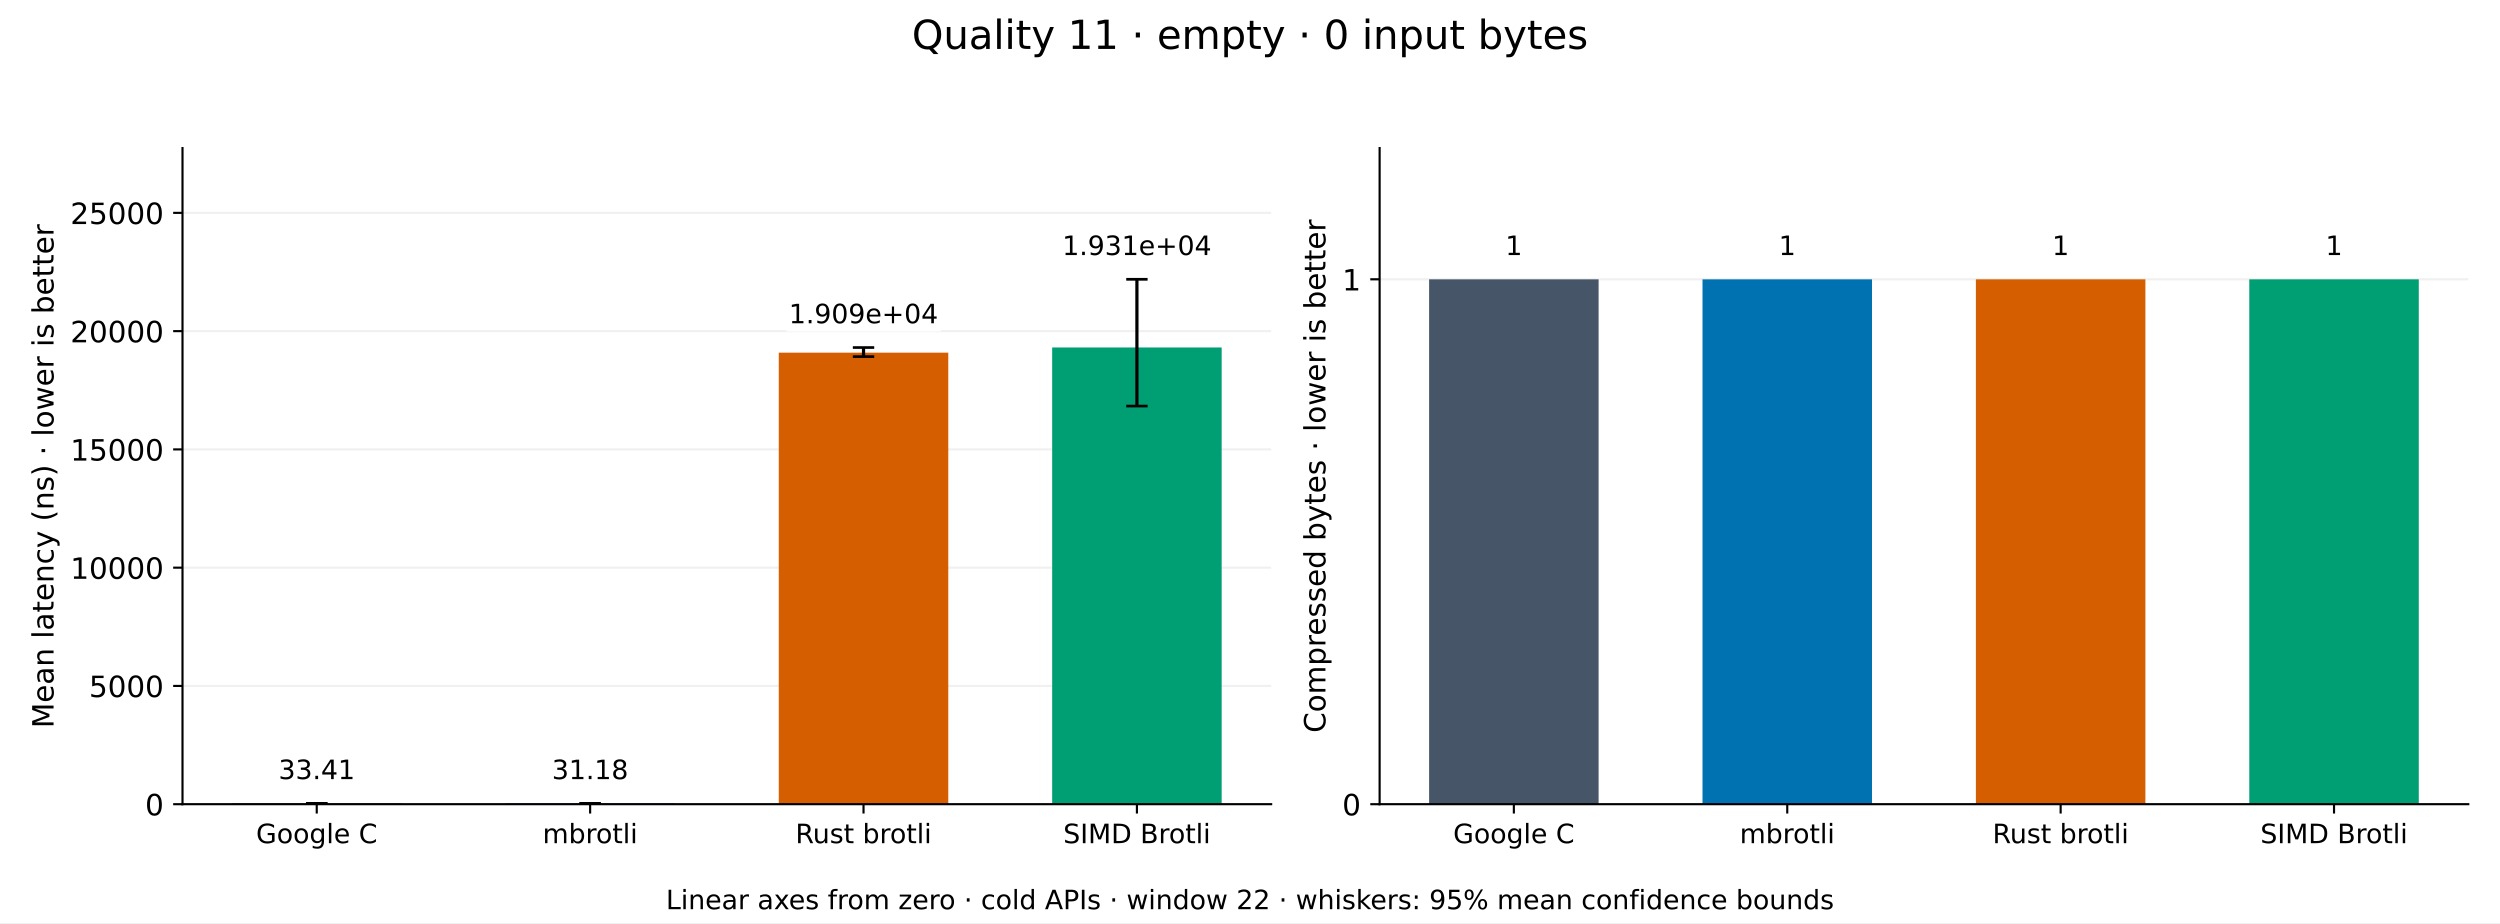
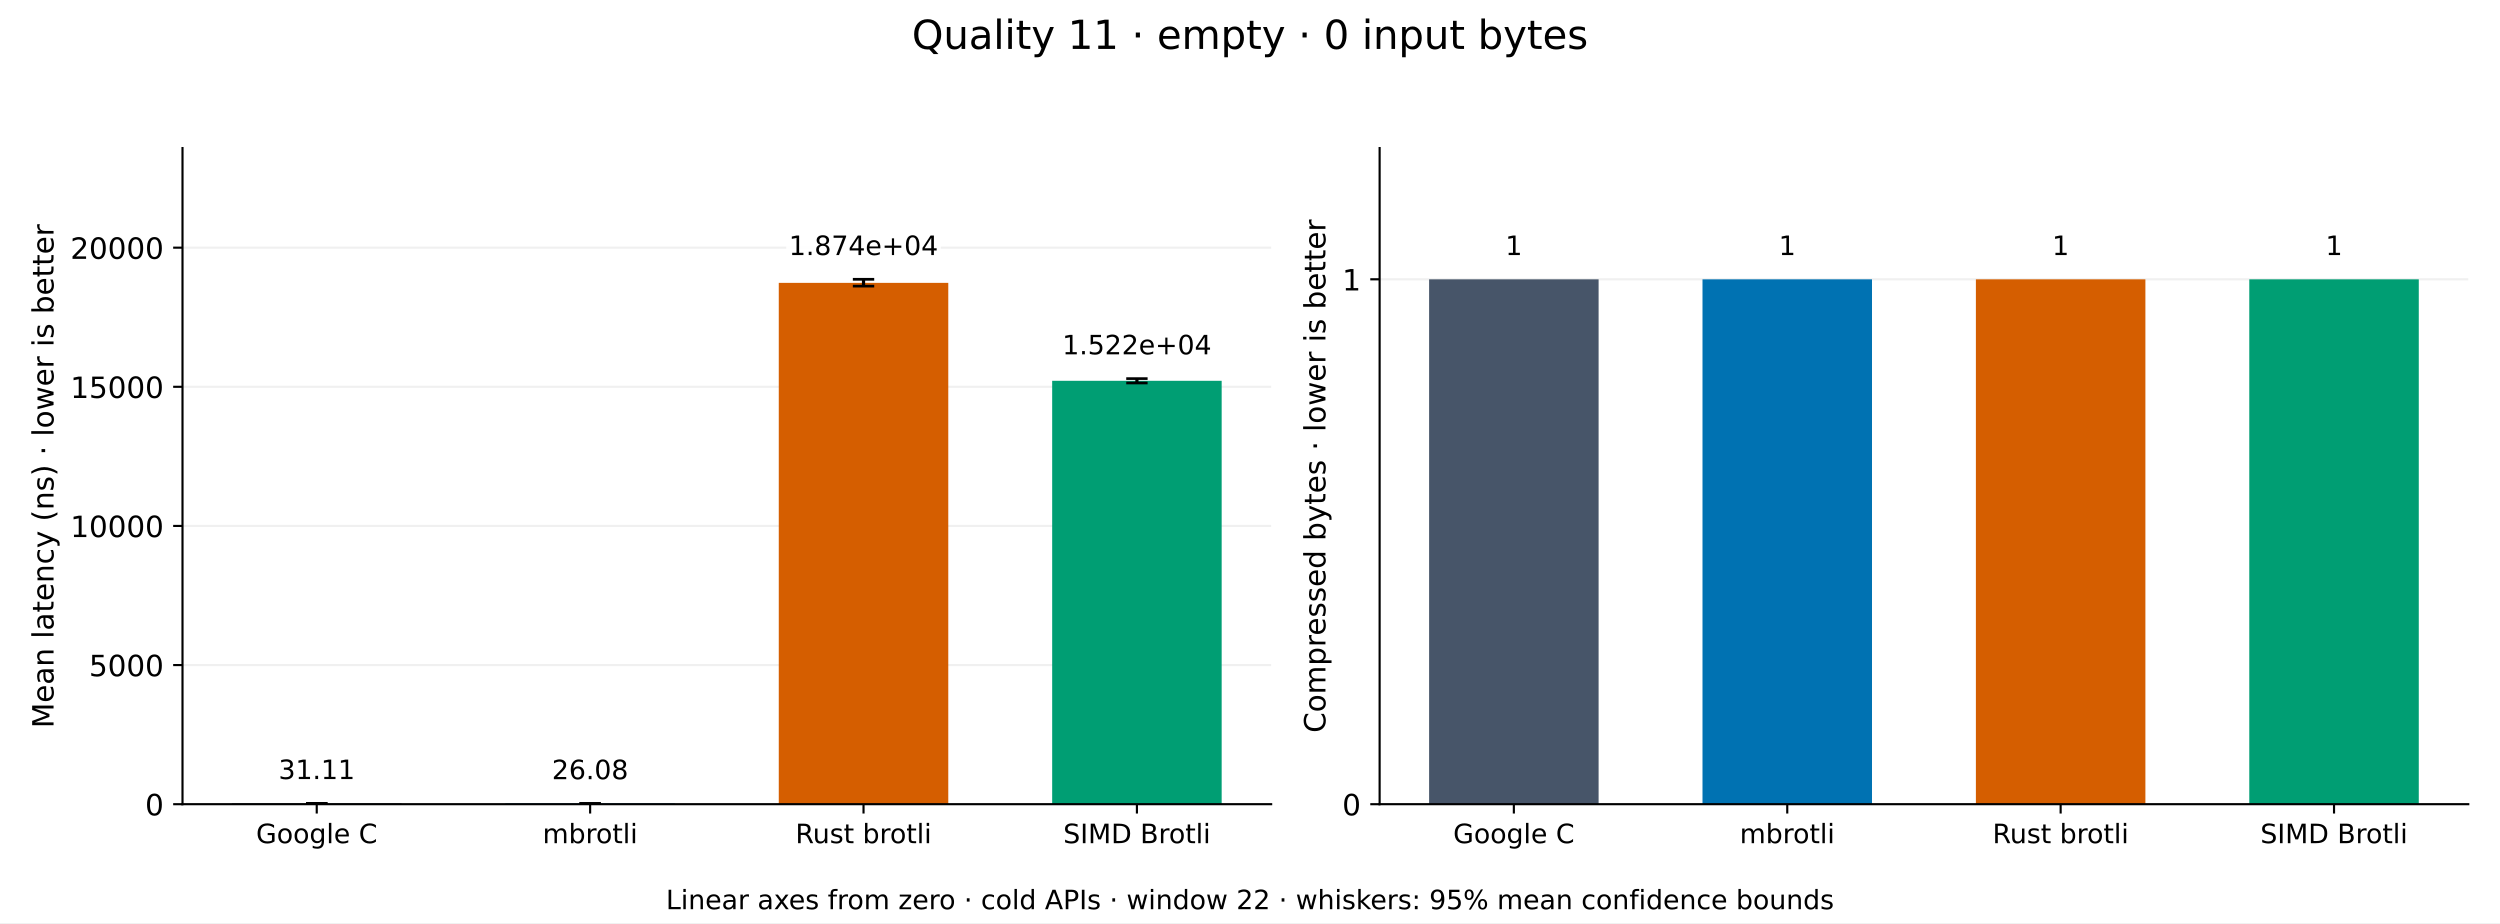
<svg xmlns="http://www.w3.org/2000/svg" xmlns:xlink="http://www.w3.org/1999/xlink" width="936pt" height="345.6pt" viewBox="0 0 936 345.6" version="1.1">
  <defs>
    <style type="text/css">*{stroke-linejoin: round; stroke-linecap: butt}</style>
  </defs>
  <g id="figure_1">
    <g id="patch_1">
      <path d="M 0 345.6 L 936 345.6 L 936 0 L 0 0 z " style="fill: #ffffff" />
    </g>
    <g id="axes_1">
      <g id="patch_2">
        <path d="M 68.33 301.088 L 475.92 301.088 L 475.92 55.44 L 68.33 55.44 z " style="fill: #ffffff" />
      </g>
      <g id="matplotlib.axis_1">
        <g id="xtick_1">
          <g id="line2d_1">
            <defs>
              <path id="m3d63aaa0ea" d="M 0 0 L 0 3.5 " style="stroke: #000000; stroke-width: 0.8" />
            </defs>
            <g>
              <use xlink:href="#m3d63aaa0ea" x="118.588" y="301.088" style="stroke: #000000; stroke-width: 0.8" />
            </g>
          </g>
          <g id="text_1">
            <text style="font-size: 10px; font-family: 'DejaVu Sans', 'Bitstream Vera Sans', 'Computer Modern Sans Serif', 'Lucida Grande', 'Verdana', 'Geneva', 'Lucid', 'Arial', 'Helvetica', 'Avant Garde', sans-serif; text-anchor: middle" x="118.588" y="315.686" transform="rotate(-0 118.5878 315.6864)">Google C</text>
          </g>
        </g>
        <g id="xtick_2">
          <g id="line2d_2">
            <g>
              <use xlink:href="#m3d63aaa0ea" x="220.946" y="301.088" style="stroke: #000000; stroke-width: 0.8" />
            </g>
          </g>
          <g id="text_2">
            <text style="font-size: 10px; font-family: 'DejaVu Sans', 'Bitstream Vera Sans', 'Computer Modern Sans Serif', 'Lucida Grande', 'Verdana', 'Geneva', 'Lucid', 'Arial', 'Helvetica', 'Avant Garde', sans-serif; text-anchor: middle" x="220.946" y="315.686" transform="rotate(-0 220.9459 315.6864)">mbrotli</text>
          </g>
        </g>
        <g id="xtick_3">
          <g id="line2d_3">
            <g>
              <use xlink:href="#m3d63aaa0ea" x="323.304" y="301.088" style="stroke: #000000; stroke-width: 0.8" />
            </g>
          </g>
          <g id="text_3">
            <text style="font-size: 10px; font-family: 'DejaVu Sans', 'Bitstream Vera Sans', 'Computer Modern Sans Serif', 'Lucida Grande', 'Verdana', 'Geneva', 'Lucid', 'Arial', 'Helvetica', 'Avant Garde', sans-serif; text-anchor: middle" x="323.304" y="315.686" transform="rotate(-0 323.3041 315.6864)">Rust brotli</text>
          </g>
        </g>
        <g id="xtick_4">
          <g id="line2d_4">
            <g>
              <use xlink:href="#m3d63aaa0ea" x="425.662" y="301.088" style="stroke: #000000; stroke-width: 0.8" />
            </g>
          </g>
          <g id="text_4">
            <text style="font-size: 10px; font-family: 'DejaVu Sans', 'Bitstream Vera Sans', 'Computer Modern Sans Serif', 'Lucida Grande', 'Verdana', 'Geneva', 'Lucid', 'Arial', 'Helvetica', 'Avant Garde', sans-serif; text-anchor: middle" x="425.662" y="315.686" transform="rotate(-0 425.6622 315.6864)">SIMD Brotli</text>
          </g>
        </g>
      </g>
      <g id="matplotlib.axis_2">
        <g id="ytick_1">
          <g id="line2d_5">
            <path d="M 68.33 301.088 L 475.92 301.088 " clip-path="url(#pfb11f768bd)" style="fill: none; stroke: #b0b0b0; stroke-opacity: 0.18; stroke-width: 0.8; stroke-linecap: square" />
          </g>
          <g id="line2d_6">
            <defs>
              <path id="mb6c034703b" d="M 0 0 L -3.5 0 " style="stroke: #000000; stroke-width: 0.8" />
            </defs>
            <g>
              <use xlink:href="#mb6c034703b" x="68.33" y="301.088" style="stroke: #000000; stroke-width: 0.8" />
            </g>
          </g>
          <g id="text_5">
            <text style="font-size: 11px; font-family: 'DejaVu Sans', 'Bitstream Vera Sans', 'Computer Modern Sans Serif', 'Lucida Grande', 'Verdana', 'Geneva', 'Lucid', 'Arial', 'Helvetica', 'Avant Garde', sans-serif; text-anchor: end" x="61.33" y="305.267" transform="rotate(-0 61.33 305.2671)">0</text>
          </g>
        </g>
        <g id="ytick_2">
          <g id="line2d_7">
-             <path d="M 68.33 256.811 L 475.92 256.811 " clip-path="url(#pfb11f768bd)" style="fill: none; stroke: #b0b0b0; stroke-opacity: 0.18; stroke-width: 0.8; stroke-linecap: square" />
+             <path d="M 68.33 249 L 475.92 249 " clip-path="url(#pfb11f768bd)" style="fill: none; stroke: #b0b0b0; stroke-opacity: 0.18; stroke-width: 0.8; stroke-linecap: square" />
          </g>
          <g id="line2d_8">
            <g>
-               <use xlink:href="#mb6c034703b" x="68.33" y="256.811" style="stroke: #000000; stroke-width: 0.8" />
+               <use xlink:href="#mb6c034703b" x="68.33" y="249" style="stroke: #000000; stroke-width: 0.8" />
            </g>
          </g>
          <g id="text_6">
-             <text style="font-size: 11px; font-family: 'DejaVu Sans', 'Bitstream Vera Sans', 'Computer Modern Sans Serif', 'Lucida Grande', 'Verdana', 'Geneva', 'Lucid', 'Arial', 'Helvetica', 'Avant Garde', sans-serif; text-anchor: end" x="61.33" y="260.99" transform="rotate(-0 61.33 260.99)">5000</text>
+             <text style="font-size: 11px; font-family: 'DejaVu Sans', 'Bitstream Vera Sans', 'Computer Modern Sans Serif', 'Lucida Grande', 'Verdana', 'Geneva', 'Lucid', 'Arial', 'Helvetica', 'Avant Garde', sans-serif; text-anchor: end" x="61.33" y="253.179" transform="rotate(-0 61.33 253.179)">5000</text>
          </g>
        </g>
        <g id="ytick_3">
          <g id="line2d_9">
-             <path d="M 68.33 212.534 L 475.92 212.534 " clip-path="url(#pfb11f768bd)" style="fill: none; stroke: #b0b0b0; stroke-opacity: 0.18; stroke-width: 0.8; stroke-linecap: square" />
+             <path d="M 68.33 196.912 L 475.92 196.912 " clip-path="url(#pfb11f768bd)" style="fill: none; stroke: #b0b0b0; stroke-opacity: 0.18; stroke-width: 0.8; stroke-linecap: square" />
          </g>
          <g id="line2d_10">
            <g>
-               <use xlink:href="#mb6c034703b" x="68.33" y="212.534" style="stroke: #000000; stroke-width: 0.8" />
+               <use xlink:href="#mb6c034703b" x="68.33" y="196.912" style="stroke: #000000; stroke-width: 0.8" />
            </g>
          </g>
          <g id="text_7">
-             <text style="font-size: 11px; font-family: 'DejaVu Sans', 'Bitstream Vera Sans', 'Computer Modern Sans Serif', 'Lucida Grande', 'Verdana', 'Geneva', 'Lucid', 'Arial', 'Helvetica', 'Avant Garde', sans-serif; text-anchor: end" x="61.33" y="216.713" transform="rotate(-0 61.33 216.7129)">10000</text>
+             <text style="font-size: 11px; font-family: 'DejaVu Sans', 'Bitstream Vera Sans', 'Computer Modern Sans Serif', 'Lucida Grande', 'Verdana', 'Geneva', 'Lucid', 'Arial', 'Helvetica', 'Avant Garde', sans-serif; text-anchor: end" x="61.33" y="201.091" transform="rotate(-0 61.33 201.091)">10000</text>
          </g>
        </g>
        <g id="ytick_4">
          <g id="line2d_11">
-             <path d="M 68.33 168.257 L 475.92 168.257 " clip-path="url(#pfb11f768bd)" style="fill: none; stroke: #b0b0b0; stroke-opacity: 0.18; stroke-width: 0.8; stroke-linecap: square" />
+             <path d="M 68.33 144.824 L 475.92 144.824 " clip-path="url(#pfb11f768bd)" style="fill: none; stroke: #b0b0b0; stroke-opacity: 0.18; stroke-width: 0.8; stroke-linecap: square" />
          </g>
          <g id="line2d_12">
            <g>
-               <use xlink:href="#mb6c034703b" x="68.33" y="168.257" style="stroke: #000000; stroke-width: 0.8" />
+               <use xlink:href="#mb6c034703b" x="68.33" y="144.824" style="stroke: #000000; stroke-width: 0.8" />
            </g>
          </g>
          <g id="text_8">
-             <text style="font-size: 11px; font-family: 'DejaVu Sans', 'Bitstream Vera Sans', 'Computer Modern Sans Serif', 'Lucida Grande', 'Verdana', 'Geneva', 'Lucid', 'Arial', 'Helvetica', 'Avant Garde', sans-serif; text-anchor: end" x="61.33" y="172.436" transform="rotate(-0 61.33 172.4357)">15000</text>
+             <text style="font-size: 11px; font-family: 'DejaVu Sans', 'Bitstream Vera Sans', 'Computer Modern Sans Serif', 'Lucida Grande', 'Verdana', 'Geneva', 'Lucid', 'Arial', 'Helvetica', 'Avant Garde', sans-serif; text-anchor: end" x="61.33" y="149.003" transform="rotate(-0 61.33 149.0029)">15000</text>
          </g>
        </g>
        <g id="ytick_5">
          <g id="line2d_13">
-             <path d="M 68.33 123.979 L 475.92 123.979 " clip-path="url(#pfb11f768bd)" style="fill: none; stroke: #b0b0b0; stroke-opacity: 0.18; stroke-width: 0.8; stroke-linecap: square" />
+             <path d="M 68.33 92.736 L 475.92 92.736 " clip-path="url(#pfb11f768bd)" style="fill: none; stroke: #b0b0b0; stroke-opacity: 0.18; stroke-width: 0.8; stroke-linecap: square" />
          </g>
          <g id="line2d_14">
            <g>
-               <use xlink:href="#mb6c034703b" x="68.33" y="123.979" style="stroke: #000000; stroke-width: 0.8" />
+               <use xlink:href="#mb6c034703b" x="68.33" y="92.736" style="stroke: #000000; stroke-width: 0.8" />
            </g>
          </g>
          <g id="text_9">
-             <text style="font-size: 11px; font-family: 'DejaVu Sans', 'Bitstream Vera Sans', 'Computer Modern Sans Serif', 'Lucida Grande', 'Verdana', 'Geneva', 'Lucid', 'Arial', 'Helvetica', 'Avant Garde', sans-serif; text-anchor: end" x="61.33" y="128.159" transform="rotate(-0 61.33 128.1586)">20000</text>
-           </g>
-         </g>
-         <g id="ytick_6">
-           <g id="line2d_15">
-             <path d="M 68.33 79.702 L 475.92 79.702 " clip-path="url(#pfb11f768bd)" style="fill: none; stroke: #b0b0b0; stroke-opacity: 0.18; stroke-width: 0.8; stroke-linecap: square" />
-           </g>
-           <g id="line2d_16">
-             <g>
-               <use xlink:href="#mb6c034703b" x="68.33" y="79.702" style="stroke: #000000; stroke-width: 0.8" />
-             </g>
-           </g>
-           <g id="text_10">
-             <text style="font-size: 11px; font-family: 'DejaVu Sans', 'Bitstream Vera Sans', 'Computer Modern Sans Serif', 'Lucida Grande', 'Verdana', 'Geneva', 'Lucid', 'Arial', 'Helvetica', 'Avant Garde', sans-serif; text-anchor: end" x="61.33" y="83.881" transform="rotate(-0 61.33 83.88144)">25000</text>
-           </g>
-         </g>
-         <g id="text_11">
+             <text style="font-size: 11px; font-family: 'DejaVu Sans', 'Bitstream Vera Sans', 'Computer Modern Sans Serif', 'Lucida Grande', 'Verdana', 'Geneva', 'Lucid', 'Arial', 'Helvetica', 'Avant Garde', sans-serif; text-anchor: end" x="61.33" y="96.915" transform="rotate(-0 61.33 96.91478)">20000</text>
+           </g>
+         </g>
+         <g id="text_10">
          <text style="font-size: 11px; font-family: 'DejaVu Sans', 'Bitstream Vera Sans', 'Computer Modern Sans Serif', 'Lucida Grande', 'Verdana', 'Geneva', 'Lucid', 'Arial', 'Helvetica', 'Avant Garde', sans-serif; text-anchor: middle" x="20.049" y="178.264" transform="rotate(-90 20.04859 178.264)">Mean latency (ns) · lower is better</text>
        </g>
      </g>
      <g id="patch_3">
-         <path d="M 86.857 301.088 L 150.319 301.088 L 150.319 300.792 L 86.857 300.792 z " clip-path="url(#pfb11f768bd)" style="fill: #475569" />
+         <path d="M 86.857 301.088 L 150.319 301.088 L 150.319 300.764 L 86.857 300.764 z " clip-path="url(#pfb11f768bd)" style="fill: #475569" />
      </g>
      <g id="patch_4">
-         <path d="M 189.215 301.088 L 252.677 301.088 L 252.677 300.812 L 189.215 300.812 z " clip-path="url(#pfb11f768bd)" style="fill: #0072b2" />
+         <path d="M 189.215 301.088 L 252.677 301.088 L 252.677 300.816 L 189.215 300.816 z " clip-path="url(#pfb11f768bd)" style="fill: #0072b2" />
      </g>
      <g id="patch_5">
-         <path d="M 291.573 301.088 L 355.035 301.088 L 355.035 132.033 L 291.573 132.033 z " clip-path="url(#pfb11f768bd)" style="fill: #d55e00" />
+         <path d="M 291.573 301.088 L 355.035 301.088 L 355.035 105.901 L 291.573 105.901 z " clip-path="url(#pfb11f768bd)" style="fill: #d55e00" />
      </g>
      <g id="patch_6">
-         <path d="M 393.931 301.088 L 457.393 301.088 L 457.393 130.08 L 393.931 130.08 z " clip-path="url(#pfb11f768bd)" style="fill: #009e73" />
+         <path d="M 393.931 301.088 L 457.393 301.088 L 457.393 142.581 L 393.931 142.581 z " clip-path="url(#pfb11f768bd)" style="fill: #009e73" />
      </g>
      <g id="LineCollection_1">
-         <path d="M 118.588 300.804 L 118.588 300.776 " clip-path="url(#pfb11f768bd)" style="fill: none; stroke: #000000; stroke-width: 1.2" />
-         <path d="M 220.946 300.831 L 220.946 300.791 " clip-path="url(#pfb11f768bd)" style="fill: none; stroke: #000000; stroke-width: 1.2" />
-         <path d="M 323.304 133.52 L 323.304 130.111 " clip-path="url(#pfb11f768bd)" style="fill: none; stroke: #000000; stroke-width: 1.2" />
-         <path d="M 425.662 152.027 L 425.662 104.57 " clip-path="url(#pfb11f768bd)" style="fill: none; stroke: #000000; stroke-width: 1.2" />
-       </g>
-       <g id="line2d_17">
+         <path d="M 118.588 300.765 L 118.588 300.763 " clip-path="url(#pfb11f768bd)" style="fill: none; stroke: #000000; stroke-width: 1.2" />
+         <path d="M 220.946 300.817 L 220.946 300.815 " clip-path="url(#pfb11f768bd)" style="fill: none; stroke: #000000; stroke-width: 1.2" />
+         <path d="M 323.304 107.134 L 323.304 104.57 " clip-path="url(#pfb11f768bd)" style="fill: none; stroke: #000000; stroke-width: 1.2" />
+         <path d="M 425.662 143.39 L 425.662 141.745 " clip-path="url(#pfb11f768bd)" style="fill: none; stroke: #000000; stroke-width: 1.2" />
+       </g>
+       <g id="line2d_15">
        <defs>
          <path id="ma4d3aa00d3" d="M 4 0 L -4 -0 " style="stroke: #000000" />
        </defs>
        <g clip-path="url(#pfb11f768bd)">
-           <use xlink:href="#ma4d3aa00d3" x="118.588" y="300.804" style="fill: #1f77b4; stroke: #000000" />
-           <use xlink:href="#ma4d3aa00d3" x="220.946" y="300.831" style="fill: #1f77b4; stroke: #000000" />
-           <use xlink:href="#ma4d3aa00d3" x="323.304" y="133.52" style="fill: #1f77b4; stroke: #000000" />
-           <use xlink:href="#ma4d3aa00d3" x="425.662" y="152.027" style="fill: #1f77b4; stroke: #000000" />
-         </g>
-       </g>
-       <g id="line2d_18">
+           <use xlink:href="#ma4d3aa00d3" x="118.588" y="300.765" style="fill: #1f77b4; stroke: #000000" />
+           <use xlink:href="#ma4d3aa00d3" x="220.946" y="300.817" style="fill: #1f77b4; stroke: #000000" />
+           <use xlink:href="#ma4d3aa00d3" x="323.304" y="107.134" style="fill: #1f77b4; stroke: #000000" />
+           <use xlink:href="#ma4d3aa00d3" x="425.662" y="143.39" style="fill: #1f77b4; stroke: #000000" />
+         </g>
+       </g>
+       <g id="line2d_16">
        <g clip-path="url(#pfb11f768bd)">
-           <use xlink:href="#ma4d3aa00d3" x="118.588" y="300.776" style="fill: #1f77b4; stroke: #000000" />
-           <use xlink:href="#ma4d3aa00d3" x="220.946" y="300.791" style="fill: #1f77b4; stroke: #000000" />
-           <use xlink:href="#ma4d3aa00d3" x="323.304" y="130.111" style="fill: #1f77b4; stroke: #000000" />
-           <use xlink:href="#ma4d3aa00d3" x="425.662" y="104.57" style="fill: #1f77b4; stroke: #000000" />
+           <use xlink:href="#ma4d3aa00d3" x="118.588" y="300.763" style="fill: #1f77b4; stroke: #000000" />
+           <use xlink:href="#ma4d3aa00d3" x="220.946" y="300.815" style="fill: #1f77b4; stroke: #000000" />
+           <use xlink:href="#ma4d3aa00d3" x="323.304" y="104.57" style="fill: #1f77b4; stroke: #000000" />
+           <use xlink:href="#ma4d3aa00d3" x="425.662" y="141.745" style="fill: #1f77b4; stroke: #000000" />
        </g>
      </g>
      <g id="patch_7">
        <path d="M 68.33 301.088 L 68.33 55.44 " style="fill: none; stroke: #000000; stroke-width: 0.8; stroke-linejoin: miter; stroke-linecap: square" />
      </g>
      <g id="patch_8">
        <path d="M 68.33 301.088 L 475.92 301.088 " style="fill: none; stroke: #000000; stroke-width: 0.8; stroke-linejoin: miter; stroke-linecap: square" />
      </g>
+       <g id="text_11">
+         <g id="patch_9">
+           <path d="M 103.274 294.763 L 133.902 294.763 L 133.902 283.085 L 103.274 283.085 z " style="fill: #ffffff; opacity: 0.9" />
+         </g>
+         <text style="font-size: 10px; font-family: 'DejaVu Sans', 'Bitstream Vera Sans', 'Computer Modern Sans Serif', 'Lucida Grande', 'Verdana', 'Geneva', 'Lucid', 'Arial', 'Helvetica', 'Avant Garde', sans-serif; text-anchor: middle" x="118.588" y="291.683" transform="rotate(-0 118.5878 291.683)">31.11</text>
+       </g>
      <g id="text_12">
-         <g id="patch_9">
-           <path d="M 103.274 294.776 L 133.902 294.776 L 133.902 283.098 L 103.274 283.098 z " style="fill: #ffffff; opacity: 0.9" />
-         </g>
-         <text style="font-size: 10px; font-family: 'DejaVu Sans', 'Bitstream Vera Sans', 'Computer Modern Sans Serif', 'Lucida Grande', 'Verdana', 'Geneva', 'Lucid', 'Arial', 'Helvetica', 'Avant Garde', sans-serif; text-anchor: middle" x="118.588" y="291.696" transform="rotate(-0 118.5878 291.6964)">33.41</text>
+         <g id="patch_10">
+           <path d="M 205.632 294.815 L 236.26 294.815 L 236.26 283.137 L 205.632 283.137 z " style="fill: #ffffff; opacity: 0.9" />
+         </g>
+         <text style="font-size: 10px; font-family: 'DejaVu Sans', 'Bitstream Vera Sans', 'Computer Modern Sans Serif', 'Lucida Grande', 'Verdana', 'Geneva', 'Lucid', 'Arial', 'Helvetica', 'Avant Garde', sans-serif; text-anchor: middle" x="220.946" y="291.736" transform="rotate(-0 220.9459 291.7356)">26.08</text>
      </g>
      <g id="text_13">
-         <g id="patch_10">
-           <path d="M 205.632 294.791 L 236.26 294.791 L 236.26 283.113 L 205.632 283.113 z " style="fill: #ffffff; opacity: 0.9" />
-         </g>
-         <text style="font-size: 10px; font-family: 'DejaVu Sans', 'Bitstream Vera Sans', 'Computer Modern Sans Serif', 'Lucida Grande', 'Verdana', 'Geneva', 'Lucid', 'Arial', 'Helvetica', 'Avant Garde', sans-serif; text-anchor: middle" x="220.946" y="291.711" transform="rotate(-0 220.9459 291.7111)">31.18</text>
+         <g id="patch_11">
+           <path d="M 294.361 98.57 L 352.247 98.57 L 352.247 86.891 L 294.361 86.891 z " style="fill: #ffffff; opacity: 0.9" />
+         </g>
+         <text style="font-size: 10px; font-family: 'DejaVu Sans', 'Bitstream Vera Sans', 'Computer Modern Sans Serif', 'Lucida Grande', 'Verdana', 'Geneva', 'Lucid', 'Arial', 'Helvetica', 'Avant Garde', sans-serif; text-anchor: middle" x="323.304" y="95.49" transform="rotate(-0 323.3041 95.48991)">1.874e+04</text>
      </g>
      <g id="text_14">
-         <g id="patch_11">
-           <path d="M 294.361 124.111 L 352.247 124.111 L 352.247 112.432 L 294.361 112.432 z " style="fill: #ffffff; opacity: 0.9" />
-         </g>
-         <text style="font-size: 10px; font-family: 'DejaVu Sans', 'Bitstream Vera Sans', 'Computer Modern Sans Serif', 'Lucida Grande', 'Verdana', 'Geneva', 'Lucid', 'Arial', 'Helvetica', 'Avant Garde', sans-serif; text-anchor: middle" x="323.304" y="121.031" transform="rotate(-0 323.3041 121.0308)">1.909e+04</text>
-       </g>
-       <g id="text_15">
        <g id="patch_12">
-           <path d="M 396.719 98.57 L 454.605 98.57 L 454.605 86.891 L 396.719 86.891 z " style="fill: #ffffff; opacity: 0.9" />
-         </g>
-         <text style="font-size: 10px; font-family: 'DejaVu Sans', 'Bitstream Vera Sans', 'Computer Modern Sans Serif', 'Lucida Grande', 'Verdana', 'Geneva', 'Lucid', 'Arial', 'Helvetica', 'Avant Garde', sans-serif; text-anchor: middle" x="425.662" y="95.49" transform="rotate(-0 425.6622 95.48991)">1.931e+04</text>
+           <path d="M 396.719 135.745 L 454.605 135.745 L 454.605 124.067 L 396.719 124.067 z " style="fill: #ffffff; opacity: 0.9" />
+         </g>
+         <text style="font-size: 10px; font-family: 'DejaVu Sans', 'Bitstream Vera Sans', 'Computer Modern Sans Serif', 'Lucida Grande', 'Verdana', 'Geneva', 'Lucid', 'Arial', 'Helvetica', 'Avant Garde', sans-serif; text-anchor: middle" x="425.662" y="132.665" transform="rotate(-0 425.6622 132.6653)">1.522e+04</text>
      </g>
    </g>
    <g id="axes_2">
      <g id="patch_13">
        <path d="M 516.53 301.088 L 924.12 301.088 L 924.12 55.44 L 516.53 55.44 z " style="fill: #ffffff" />
      </g>
      <g id="matplotlib.axis_3">
        <g id="xtick_5">
+           <g id="line2d_17">
+             <g>
+               <use xlink:href="#m3d63aaa0ea" x="566.788" y="301.088" style="stroke: #000000; stroke-width: 0.8" />
+             </g>
+           </g>
+           <g id="text_15">
+             <text style="font-size: 10px; font-family: 'DejaVu Sans', 'Bitstream Vera Sans', 'Computer Modern Sans Serif', 'Lucida Grande', 'Verdana', 'Geneva', 'Lucid', 'Arial', 'Helvetica', 'Avant Garde', sans-serif; text-anchor: middle" x="566.788" y="315.686" transform="rotate(-0 566.7878 315.6864)">Google C</text>
+           </g>
+         </g>
+         <g id="xtick_6">
+           <g id="line2d_18">
+             <g>
+               <use xlink:href="#m3d63aaa0ea" x="669.146" y="301.088" style="stroke: #000000; stroke-width: 0.8" />
+             </g>
+           </g>
+           <g id="text_16">
+             <text style="font-size: 10px; font-family: 'DejaVu Sans', 'Bitstream Vera Sans', 'Computer Modern Sans Serif', 'Lucida Grande', 'Verdana', 'Geneva', 'Lucid', 'Arial', 'Helvetica', 'Avant Garde', sans-serif; text-anchor: middle" x="669.146" y="315.686" transform="rotate(-0 669.1459 315.6864)">mbrotli</text>
+           </g>
+         </g>
+         <g id="xtick_7">
          <g id="line2d_19">
            <g>
-               <use xlink:href="#m3d63aaa0ea" x="566.788" y="301.088" style="stroke: #000000; stroke-width: 0.8" />
-             </g>
-           </g>
-           <g id="text_16">
-             <text style="font-size: 10px; font-family: 'DejaVu Sans', 'Bitstream Vera Sans', 'Computer Modern Sans Serif', 'Lucida Grande', 'Verdana', 'Geneva', 'Lucid', 'Arial', 'Helvetica', 'Avant Garde', sans-serif; text-anchor: middle" x="566.788" y="315.686" transform="rotate(-0 566.7878 315.6864)">Google C</text>
-           </g>
-         </g>
-         <g id="xtick_6">
+               <use xlink:href="#m3d63aaa0ea" x="771.504" y="301.088" style="stroke: #000000; stroke-width: 0.8" />
+             </g>
+           </g>
+           <g id="text_17">
+             <text style="font-size: 10px; font-family: 'DejaVu Sans', 'Bitstream Vera Sans', 'Computer Modern Sans Serif', 'Lucida Grande', 'Verdana', 'Geneva', 'Lucid', 'Arial', 'Helvetica', 'Avant Garde', sans-serif; text-anchor: middle" x="771.504" y="315.686" transform="rotate(-0 771.5041 315.6864)">Rust brotli</text>
+           </g>
+         </g>
+         <g id="xtick_8">
          <g id="line2d_20">
            <g>
-               <use xlink:href="#m3d63aaa0ea" x="669.146" y="301.088" style="stroke: #000000; stroke-width: 0.8" />
-             </g>
-           </g>
-           <g id="text_17">
-             <text style="font-size: 10px; font-family: 'DejaVu Sans', 'Bitstream Vera Sans', 'Computer Modern Sans Serif', 'Lucida Grande', 'Verdana', 'Geneva', 'Lucid', 'Arial', 'Helvetica', 'Avant Garde', sans-serif; text-anchor: middle" x="669.146" y="315.686" transform="rotate(-0 669.1459 315.6864)">mbrotli</text>
-           </g>
-         </g>
-         <g id="xtick_7">
+               <use xlink:href="#m3d63aaa0ea" x="873.862" y="301.088" style="stroke: #000000; stroke-width: 0.8" />
+             </g>
+           </g>
+           <g id="text_18">
+             <text style="font-size: 10px; font-family: 'DejaVu Sans', 'Bitstream Vera Sans', 'Computer Modern Sans Serif', 'Lucida Grande', 'Verdana', 'Geneva', 'Lucid', 'Arial', 'Helvetica', 'Avant Garde', sans-serif; text-anchor: middle" x="873.862" y="315.686" transform="rotate(-0 873.8622 315.6864)">SIMD Brotli</text>
+           </g>
+         </g>
+       </g>
+       <g id="matplotlib.axis_4">
+         <g id="ytick_6">
          <g id="line2d_21">
-             <g>
-               <use xlink:href="#m3d63aaa0ea" x="771.504" y="301.088" style="stroke: #000000; stroke-width: 0.8" />
-             </g>
-           </g>
-           <g id="text_18">
-             <text style="font-size: 10px; font-family: 'DejaVu Sans', 'Bitstream Vera Sans', 'Computer Modern Sans Serif', 'Lucida Grande', 'Verdana', 'Geneva', 'Lucid', 'Arial', 'Helvetica', 'Avant Garde', sans-serif; text-anchor: middle" x="771.504" y="315.686" transform="rotate(-0 771.5041 315.6864)">Rust brotli</text>
-           </g>
-         </g>
-         <g id="xtick_8">
+             <path d="M 516.53 301.088 L 924.12 301.088 " clip-path="url(#pd983b59cca)" style="fill: none; stroke: #b0b0b0; stroke-opacity: 0.18; stroke-width: 0.8; stroke-linecap: square" />
+           </g>
          <g id="line2d_22">
            <g>
-               <use xlink:href="#m3d63aaa0ea" x="873.862" y="301.088" style="stroke: #000000; stroke-width: 0.8" />
+               <use xlink:href="#mb6c034703b" x="516.53" y="301.088" style="stroke: #000000; stroke-width: 0.8" />
            </g>
          </g>
          <g id="text_19">
-             <text style="font-size: 10px; font-family: 'DejaVu Sans', 'Bitstream Vera Sans', 'Computer Modern Sans Serif', 'Lucida Grande', 'Verdana', 'Geneva', 'Lucid', 'Arial', 'Helvetica', 'Avant Garde', sans-serif; text-anchor: middle" x="873.862" y="315.686" transform="rotate(-0 873.8622 315.6864)">SIMD Brotli</text>
-           </g>
-         </g>
-       </g>
-       <g id="matplotlib.axis_4">
+             <text style="font-size: 11px; font-family: 'DejaVu Sans', 'Bitstream Vera Sans', 'Computer Modern Sans Serif', 'Lucida Grande', 'Verdana', 'Geneva', 'Lucid', 'Arial', 'Helvetica', 'Avant Garde', sans-serif; text-anchor: end" x="509.53" y="305.267" transform="rotate(-0 509.53 305.2671)">0</text>
+           </g>
+         </g>
        <g id="ytick_7">
          <g id="line2d_23">
-             <path d="M 516.53 301.088 L 924.12 301.088 " clip-path="url(#pd983b59cca)" style="fill: none; stroke: #b0b0b0; stroke-opacity: 0.18; stroke-width: 0.8; stroke-linecap: square" />
+             <path d="M 516.53 104.57 L 924.12 104.57 " clip-path="url(#pd983b59cca)" style="fill: none; stroke: #b0b0b0; stroke-opacity: 0.18; stroke-width: 0.8; stroke-linecap: square" />
          </g>
          <g id="line2d_24">
            <g>
-               <use xlink:href="#mb6c034703b" x="516.53" y="301.088" style="stroke: #000000; stroke-width: 0.8" />
+               <use xlink:href="#mb6c034703b" x="516.53" y="104.57" style="stroke: #000000; stroke-width: 0.8" />
            </g>
          </g>
          <g id="text_20">
-             <text style="font-size: 11px; font-family: 'DejaVu Sans', 'Bitstream Vera Sans', 'Computer Modern Sans Serif', 'Lucida Grande', 'Verdana', 'Geneva', 'Lucid', 'Arial', 'Helvetica', 'Avant Garde', sans-serif; text-anchor: end" x="509.53" y="305.267" transform="rotate(-0 509.53 305.2671)">0</text>
-           </g>
-         </g>
-         <g id="ytick_8">
-           <g id="line2d_25">
-             <path d="M 516.53 104.57 L 924.12 104.57 " clip-path="url(#pd983b59cca)" style="fill: none; stroke: #b0b0b0; stroke-opacity: 0.18; stroke-width: 0.8; stroke-linecap: square" />
-           </g>
-           <g id="line2d_26">
-             <g>
-               <use xlink:href="#mb6c034703b" x="516.53" y="104.57" style="stroke: #000000; stroke-width: 0.8" />
-             </g>
-           </g>
-           <g id="text_21">
            <text style="font-size: 11px; font-family: 'DejaVu Sans', 'Bitstream Vera Sans', 'Computer Modern Sans Serif', 'Lucida Grande', 'Verdana', 'Geneva', 'Lucid', 'Arial', 'Helvetica', 'Avant Garde', sans-serif; text-anchor: end" x="509.53" y="108.749" transform="rotate(-0 509.53 108.7487)">1</text>
          </g>
        </g>
-         <g id="text_22">
+         <g id="text_21">
          <text style="font-size: 11px; font-family: 'DejaVu Sans', 'Bitstream Vera Sans', 'Computer Modern Sans Serif', 'Lucida Grande', 'Verdana', 'Geneva', 'Lucid', 'Arial', 'Helvetica', 'Avant Garde', sans-serif; text-anchor: middle" x="496.244" y="178.264" transform="rotate(-90 496.2436 178.264)">Compressed bytes · lower is better</text>
        </g>
      </g>
      <g id="patch_14">
        <path d="M 535.057 301.088 L 598.519 301.088 L 598.519 104.57 L 535.057 104.57 z " clip-path="url(#pd983b59cca)" style="fill: #475569" />
      </g>
      <g id="patch_15">
        <path d="M 637.415 301.088 L 700.877 301.088 L 700.877 104.57 L 637.415 104.57 z " clip-path="url(#pd983b59cca)" style="fill: #0072b2" />
      </g>
      <g id="patch_16">
        <path d="M 739.773 301.088 L 803.235 301.088 L 803.235 104.57 L 739.773 104.57 z " clip-path="url(#pd983b59cca)" style="fill: #d55e00" />
      </g>
      <g id="patch_17">
        <path d="M 842.131 301.088 L 905.593 301.088 L 905.593 104.57 L 842.131 104.57 z " clip-path="url(#pd983b59cca)" style="fill: #009e73" />
      </g>
      <g id="patch_18">
        <path d="M 516.53 301.088 L 516.53 55.44 " style="fill: none; stroke: #000000; stroke-width: 0.8; stroke-linejoin: miter; stroke-linecap: square" />
      </g>
      <g id="patch_19">
        <path d="M 516.53 301.088 L 924.12 301.088 " style="fill: none; stroke: #000000; stroke-width: 0.8; stroke-linejoin: miter; stroke-linecap: square" />
      </g>
-       <g id="text_23">
+       <g id="text_22">
        <g id="patch_20">
          <path d="M 562.607 98.57 L 570.969 98.57 L 570.969 86.891 L 562.607 86.891 z " style="fill: #ffffff; opacity: 0.9" />
        </g>
        <text style="font-size: 10px; font-family: 'DejaVu Sans', 'Bitstream Vera Sans', 'Computer Modern Sans Serif', 'Lucida Grande', 'Verdana', 'Geneva', 'Lucid', 'Arial', 'Helvetica', 'Avant Garde', sans-serif; text-anchor: middle" x="566.788" y="95.49" transform="rotate(-0 566.7878 95.48991)">1</text>
      </g>
-       <g id="text_24">
+       <g id="text_23">
        <g id="patch_21">
          <path d="M 664.965 98.57 L 673.327 98.57 L 673.327 86.891 L 664.965 86.891 z " style="fill: #ffffff; opacity: 0.9" />
        </g>
        <text style="font-size: 10px; font-family: 'DejaVu Sans', 'Bitstream Vera Sans', 'Computer Modern Sans Serif', 'Lucida Grande', 'Verdana', 'Geneva', 'Lucid', 'Arial', 'Helvetica', 'Avant Garde', sans-serif; text-anchor: middle" x="669.146" y="95.49" transform="rotate(-0 669.1459 95.48991)">1</text>
      </g>
-       <g id="text_25">
+       <g id="text_24">
        <g id="patch_22">
          <path d="M 767.323 98.57 L 775.685 98.57 L 775.685 86.891 L 767.323 86.891 z " style="fill: #ffffff; opacity: 0.9" />
        </g>
        <text style="font-size: 10px; font-family: 'DejaVu Sans', 'Bitstream Vera Sans', 'Computer Modern Sans Serif', 'Lucida Grande', 'Verdana', 'Geneva', 'Lucid', 'Arial', 'Helvetica', 'Avant Garde', sans-serif; text-anchor: middle" x="771.504" y="95.49" transform="rotate(-0 771.5041 95.48991)">1</text>
      </g>
-       <g id="text_26">
+       <g id="text_25">
        <g id="patch_23">
          <path d="M 869.681 98.57 L 878.043 98.57 L 878.043 86.891 L 869.681 86.891 z " style="fill: #ffffff; opacity: 0.9" />
        </g>
        <text style="font-size: 10px; font-family: 'DejaVu Sans', 'Bitstream Vera Sans', 'Computer Modern Sans Serif', 'Lucida Grande', 'Verdana', 'Geneva', 'Lucid', 'Arial', 'Helvetica', 'Avant Garde', sans-serif; text-anchor: middle" x="873.862" y="95.49" transform="rotate(-0 873.8622 95.48991)">1</text>
      </g>
    </g>
+     <g id="text_26">
+       <text style="font-size: 15px; font-family: 'DejaVu Sans', 'Bitstream Vera Sans', 'Computer Modern Sans Serif', 'Lucida Grande', 'Verdana', 'Geneva', 'Lucid', 'Arial', 'Helvetica', 'Avant Garde', sans-serif; text-anchor: middle" x="468" y="18.31" transform="rotate(-0 468 18.30966)">Quality 11 · empty · 0 input bytes</text>
+     </g>
    <g id="text_27">
-       <text style="font-size: 15px; font-family: 'DejaVu Sans', 'Bitstream Vera Sans', 'Computer Modern Sans Serif', 'Lucida Grande', 'Verdana', 'Geneva', 'Lucid', 'Arial', 'Helvetica', 'Avant Garde', sans-serif; text-anchor: middle" x="468" y="18.31" transform="rotate(-0 468 18.30966)">Quality 11 · empty · 0 input bytes</text>
-     </g>
-     <g id="text_28">
      <text style="font-size: 10px; font-family: 'DejaVu Sans', 'Bitstream Vera Sans', 'Computer Modern Sans Serif', 'Lucida Grande', 'Verdana', 'Geneva', 'Lucid', 'Arial', 'Helvetica', 'Avant Garde', sans-serif; text-anchor: middle" x="468" y="340.416" transform="rotate(-0 468 340.416)">Linear axes from zero · cold APIs · window 22 · whiskers: 95% mean confidence bounds</text>
    </g>
  </g>
  <defs>
    <clipPath id="pfb11f768bd">
      <rect x="68.33" y="55.44" width="407.59" height="245.648" />
    </clipPath>
    <clipPath id="pd983b59cca">
      <rect x="516.53" y="55.44" width="407.59" height="245.648" />
    </clipPath>
  </defs>
</svg>
